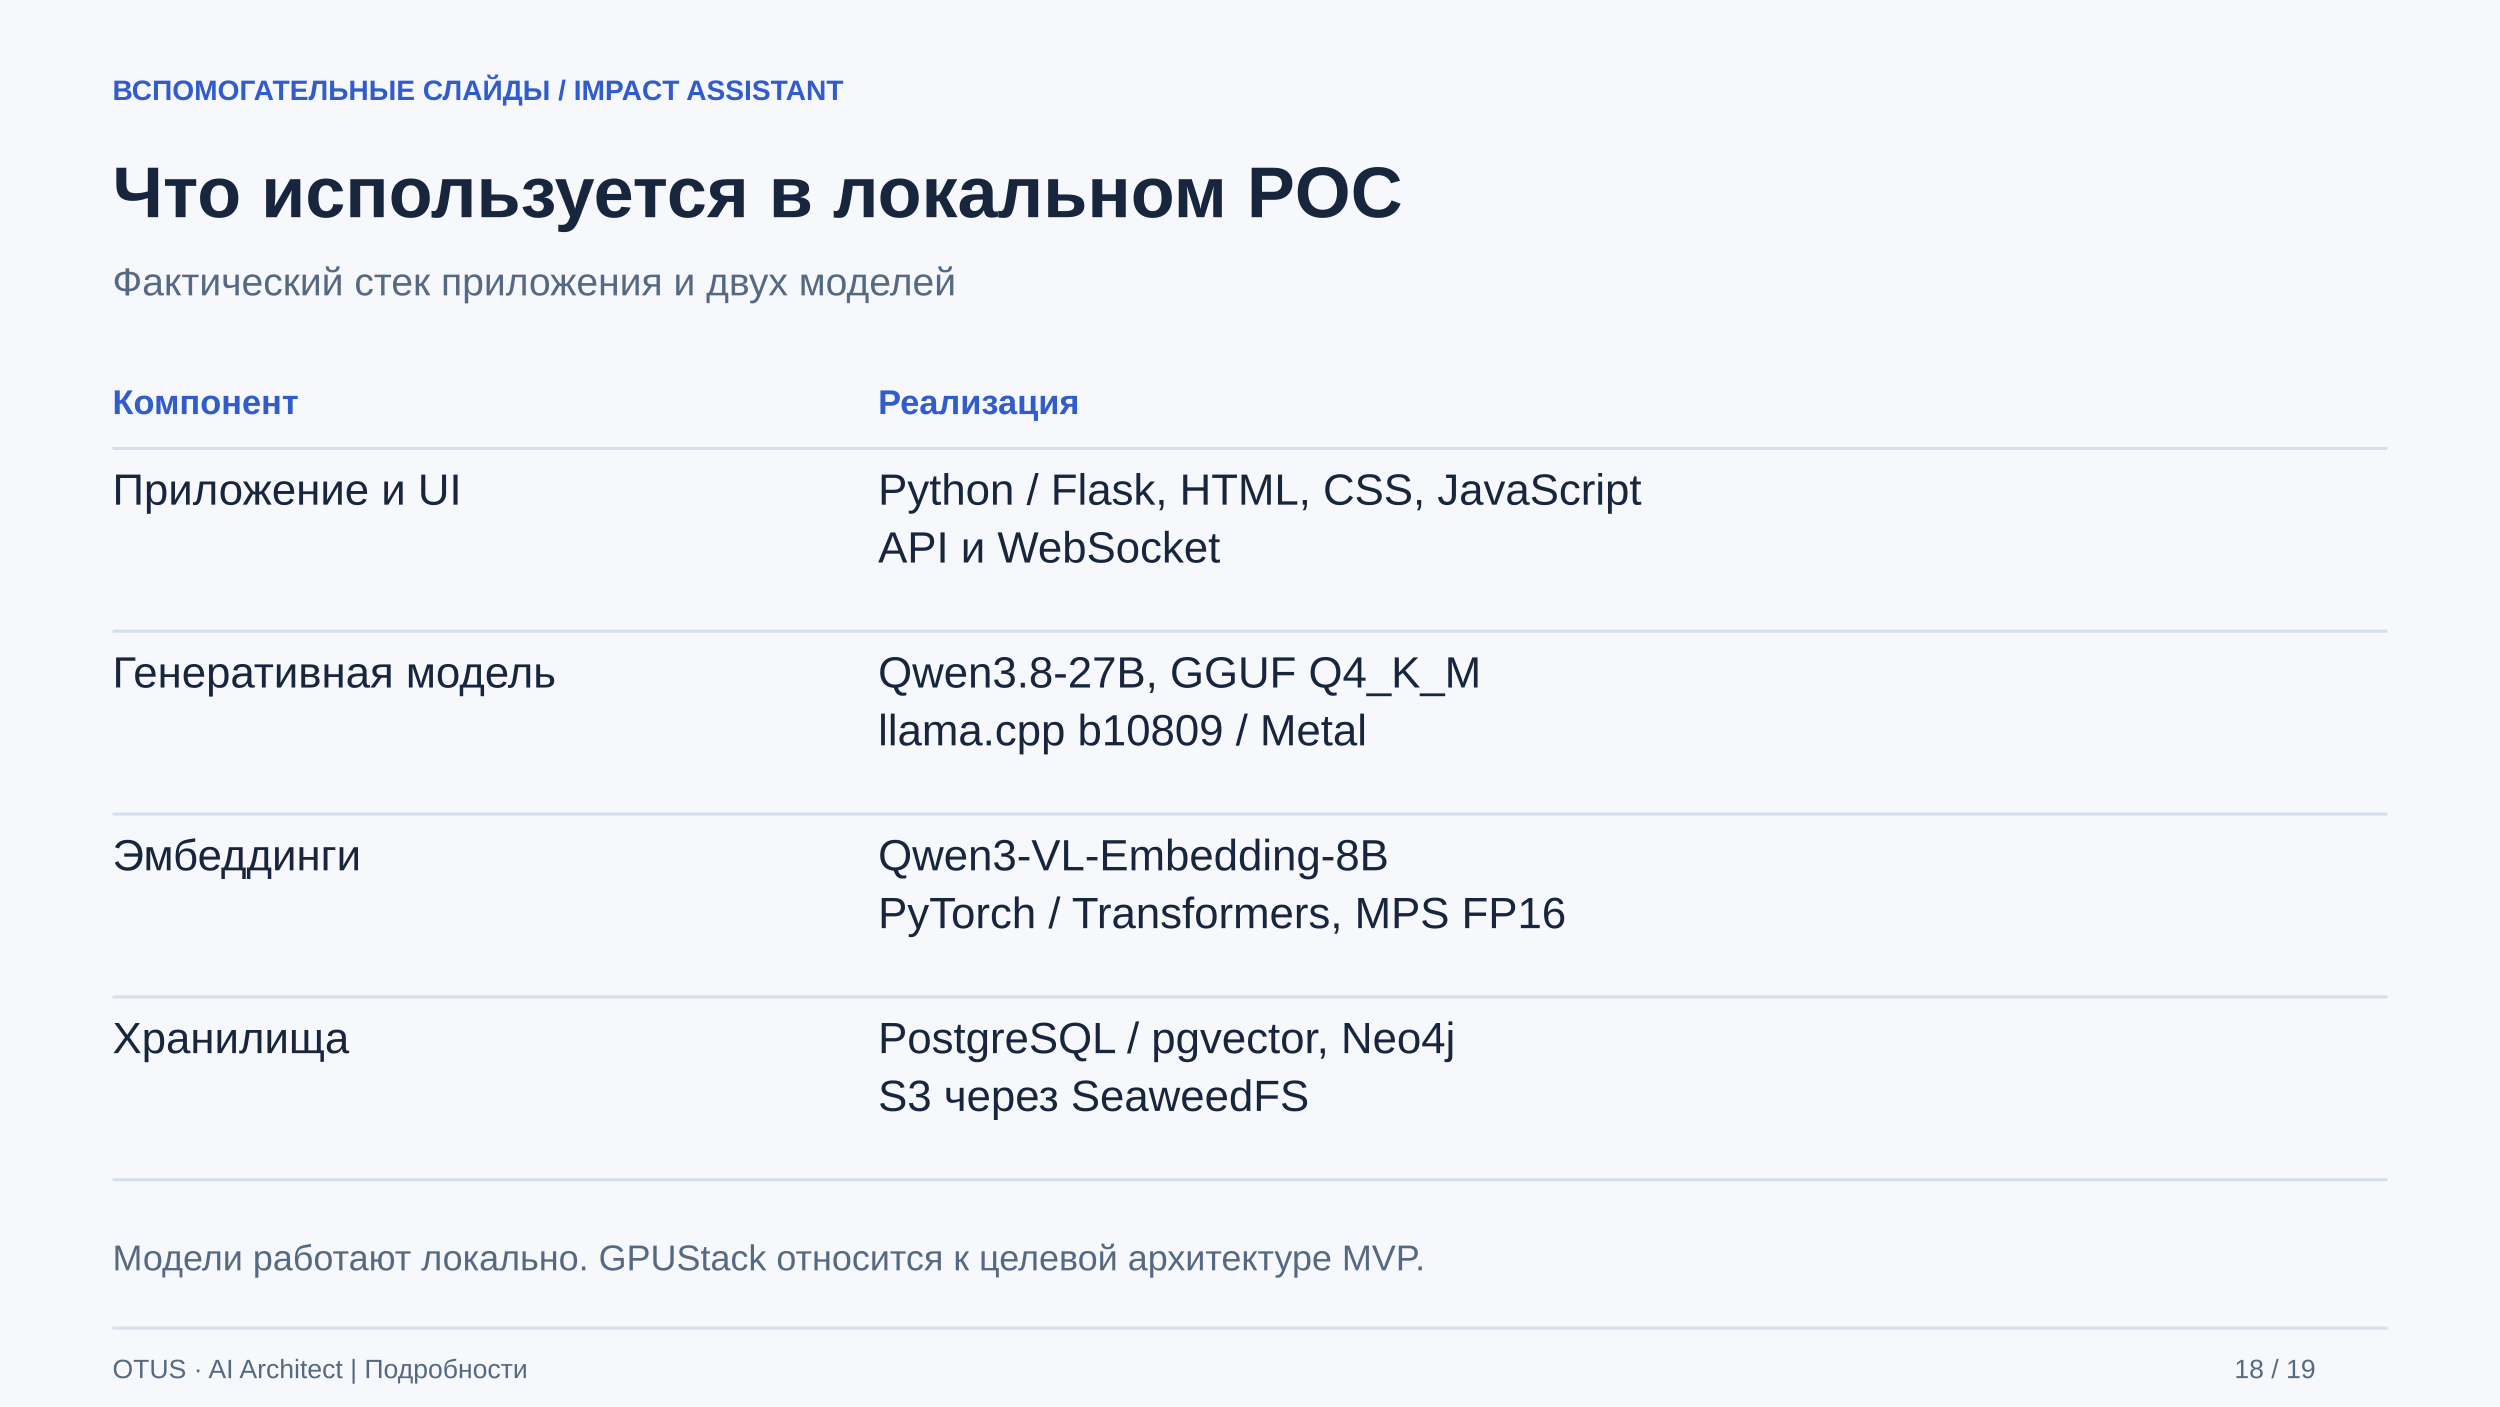
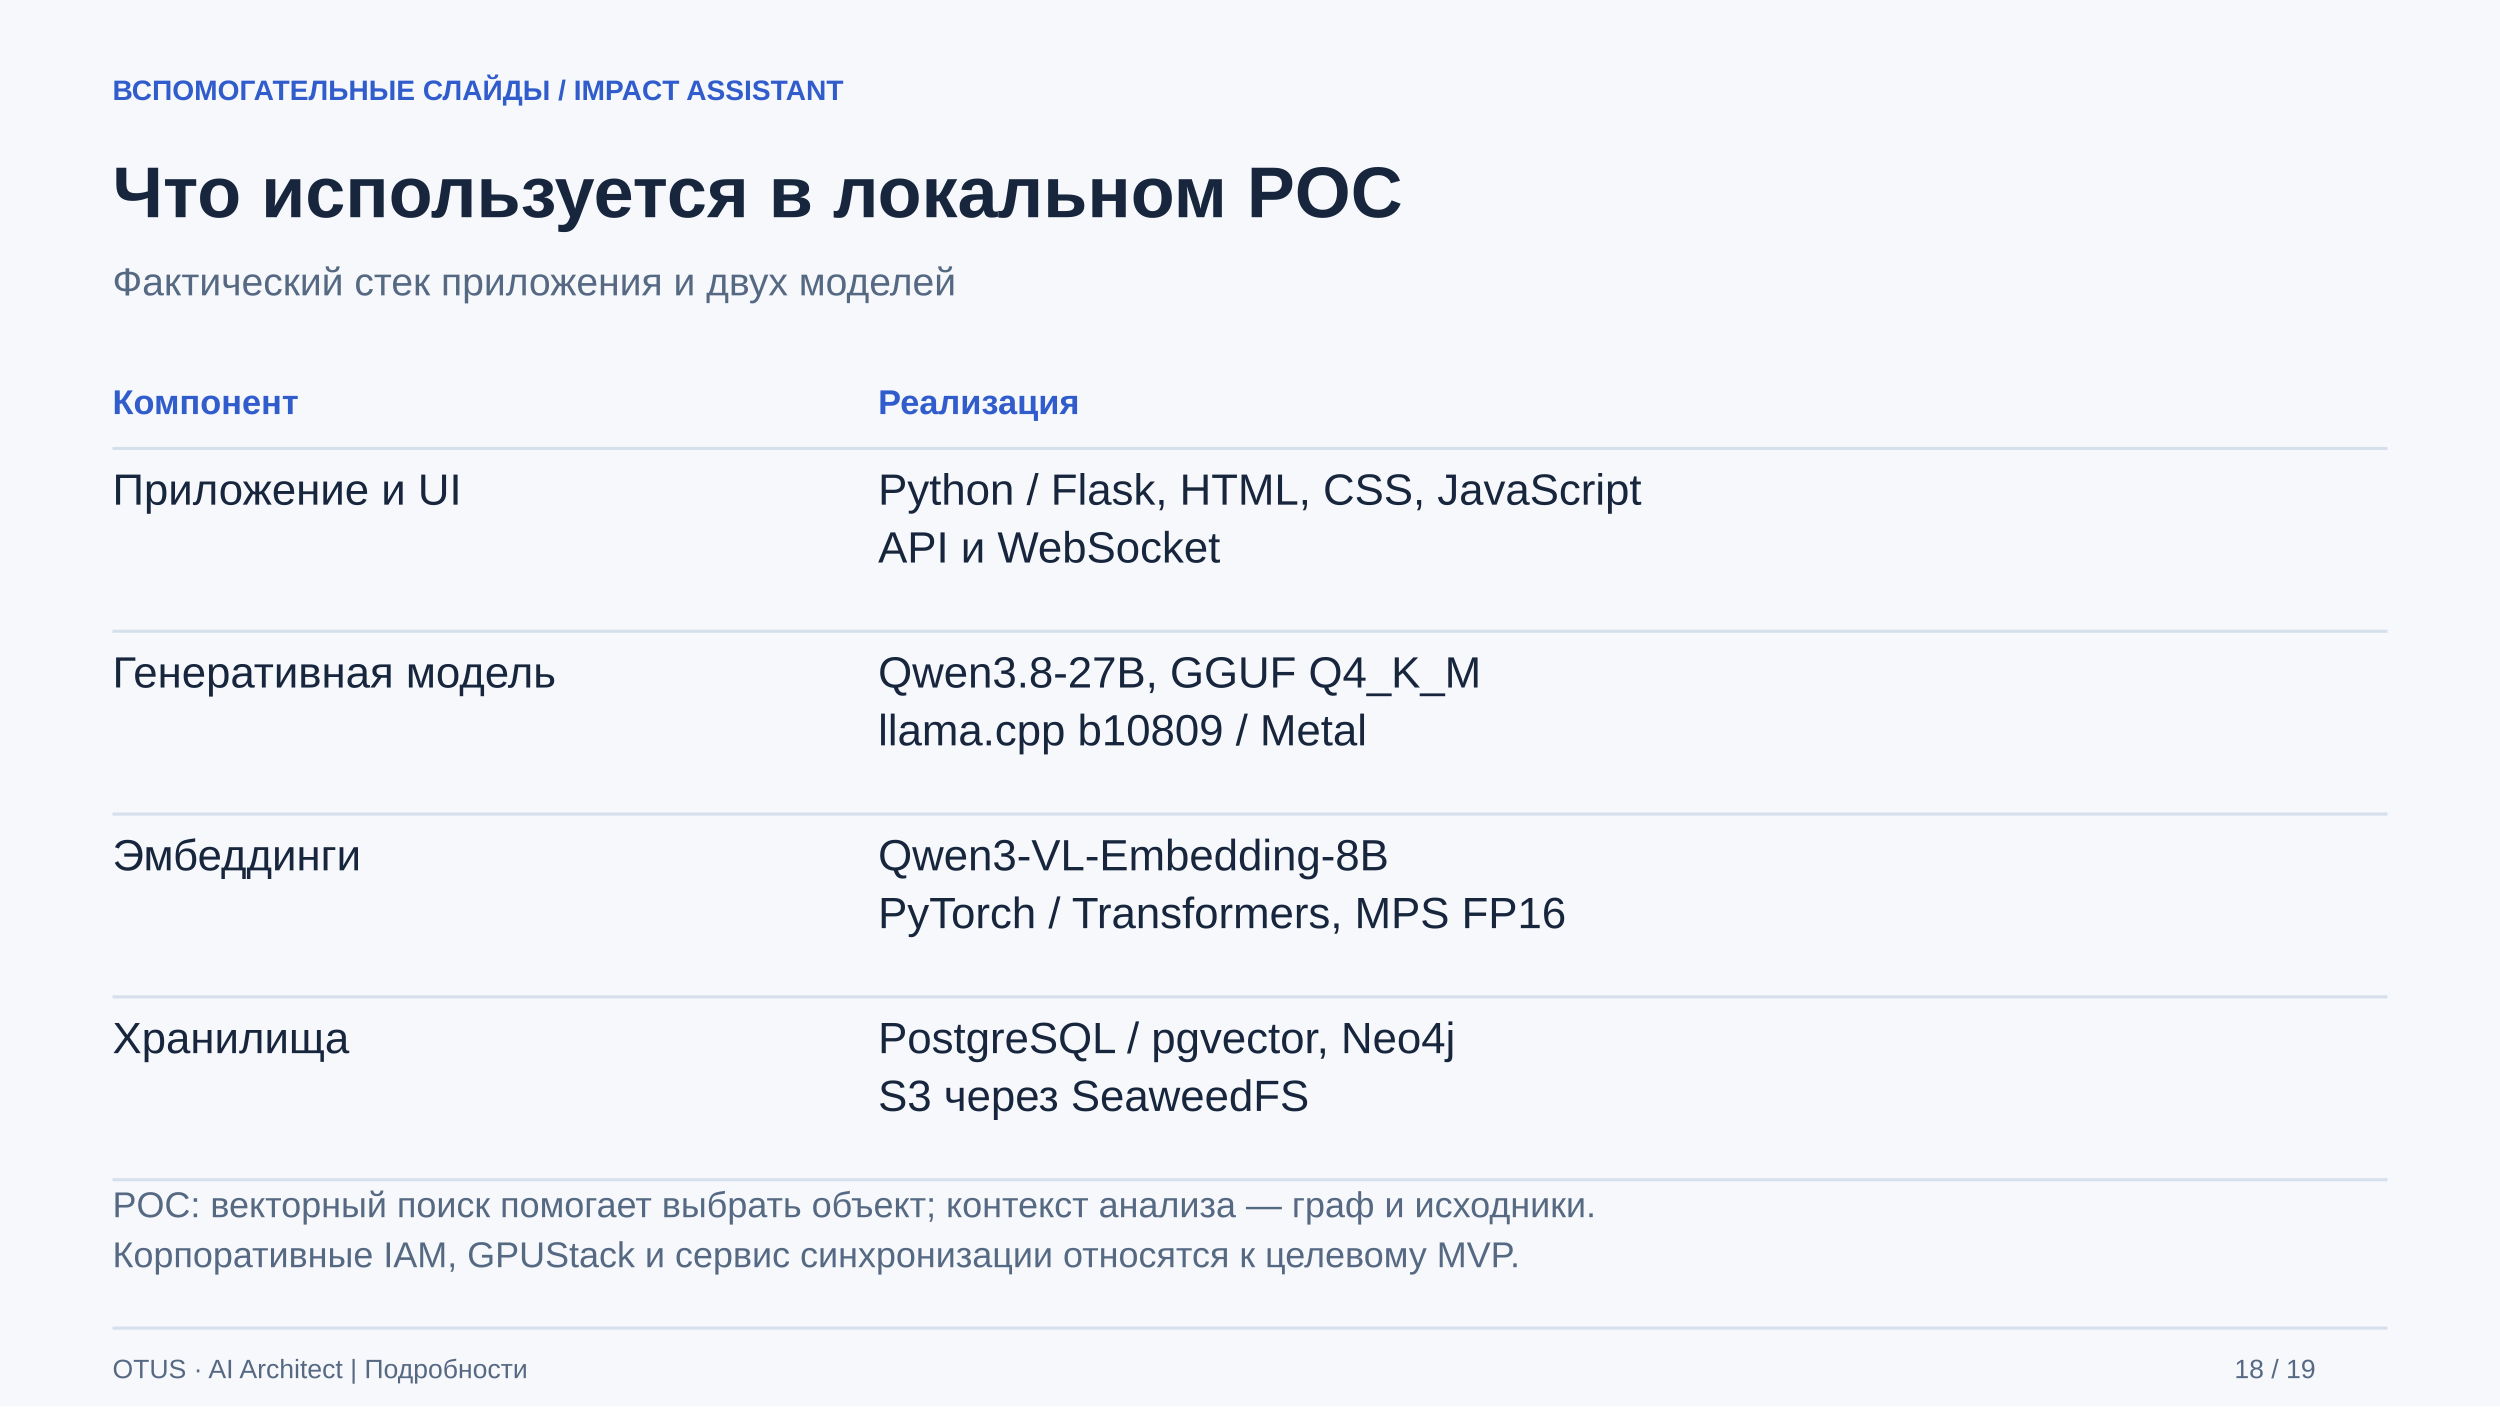
<svg xmlns="http://www.w3.org/2000/svg" width="1600" height="900" viewBox="0 0 1600 900" role="img" aria-labelledby="title desc">
  <defs>
    <marker id="arrow" markerWidth="10" markerHeight="10" refX="8" refY="5" orient="auto">
      <path d="M1 1L8 5L1 9Z" fill="#315CCB" />
    </marker>
  </defs>
  <g font-family="Arial, sans-serif">
    <rect width="1600" height="900" fill="#F6F8FC" />
    <text x="72" y="64" font-size="18" fill="#315CCB" font-weight="700">ВСПОМОГАТЕЛЬНЫЕ СЛАЙДЫ  /  IMPACT ASSISTANT</text>
    <text x="72" y="139" font-size="46" fill="#17263D" font-weight="700">Что используется в локальном POC</text>
    <text x="72" y="189" font-size="25" fill="#566983" font-weight="400">Фактический стек приложения и двух моделей</text>
    <text x="72" y="265" font-size="22" fill="#315CCB" font-weight="700">Компонент</text>
    <text x="562" y="265" font-size="22" fill="#315CCB" font-weight="700">Реализация</text>
    <path d="M72 287h1456" stroke="#D6E0ED" stroke-width="2" />
    <text x="72" y="323" font-size="28" fill="#17263D" font-weight="400">Приложение и UI</text>
    <text x="562" y="323" font-size="28" fill="#17263D" font-weight="400">Python / Flask, HTML, CSS, JavaScript</text>
    <text x="562" y="360" font-size="28" fill="#17263D" font-weight="400">API и WebSocket</text>
    <path d="M72 404h1456" stroke="#D6E0ED" stroke-width="2" />
    <text x="72" y="440" font-size="28" fill="#17263D" font-weight="400">Генеративная модель</text>
    <text x="562" y="440" font-size="28" fill="#17263D" font-weight="400">Qwen3.8-27B, GGUF Q4_K_M</text>
    <text x="562" y="477" font-size="28" fill="#17263D" font-weight="400">llama.cpp b10809 / Metal</text>
    <path d="M72 521h1456" stroke="#D6E0ED" stroke-width="2" />
    <text x="72" y="557" font-size="28" fill="#17263D" font-weight="400">Эмбеддинги</text>
    <text x="562" y="557" font-size="28" fill="#17263D" font-weight="400">Qwen3-VL-Embedding-8B</text>
    <text x="562" y="594" font-size="28" fill="#17263D" font-weight="400">PyTorch / Transformers, MPS FP16</text>
    <path d="M72 638h1456" stroke="#D6E0ED" stroke-width="2" />
    <text x="72" y="674" font-size="28" fill="#17263D" font-weight="400">Хранилища</text>
    <text x="562" y="674" font-size="28" fill="#17263D" font-weight="400">PostgreSQL / pgvector, Neo4j</text>
    <text x="562" y="711" font-size="28" fill="#17263D" font-weight="400">S3 через SeaweedFS</text>
    <path d="M72 755h1456" stroke="#D6E0ED" stroke-width="2" />
-     <text x="72" y="813" font-size="23" fill="#566983" font-weight="400">Модели работают локально. GPUStack относится к целевой архитектуре MVP.</text>
+     <text x="72" y="779" font-size="23" fill="#566983" font-weight="400">POC: векторный поиск помогает выбрать объект; контекст анализа — граф и исходники.</text>
+     <text x="72" y="811" font-size="23" fill="#566983" font-weight="400">Корпоративные IAM, GPUStack и сервис синхронизации относятся к целевому MVP.</text>
    <path d="M72 850h1456" stroke="#D6E0ED" stroke-width="2" />
    <text x="72" y="882" font-size="17" fill="#566983" font-weight="400">OTUS · AI Architect   |   Подробности</text>
    <text x="1430" y="882" font-size="17" fill="#566983" font-weight="400">18 / 19</text>
  </g>
</svg>
